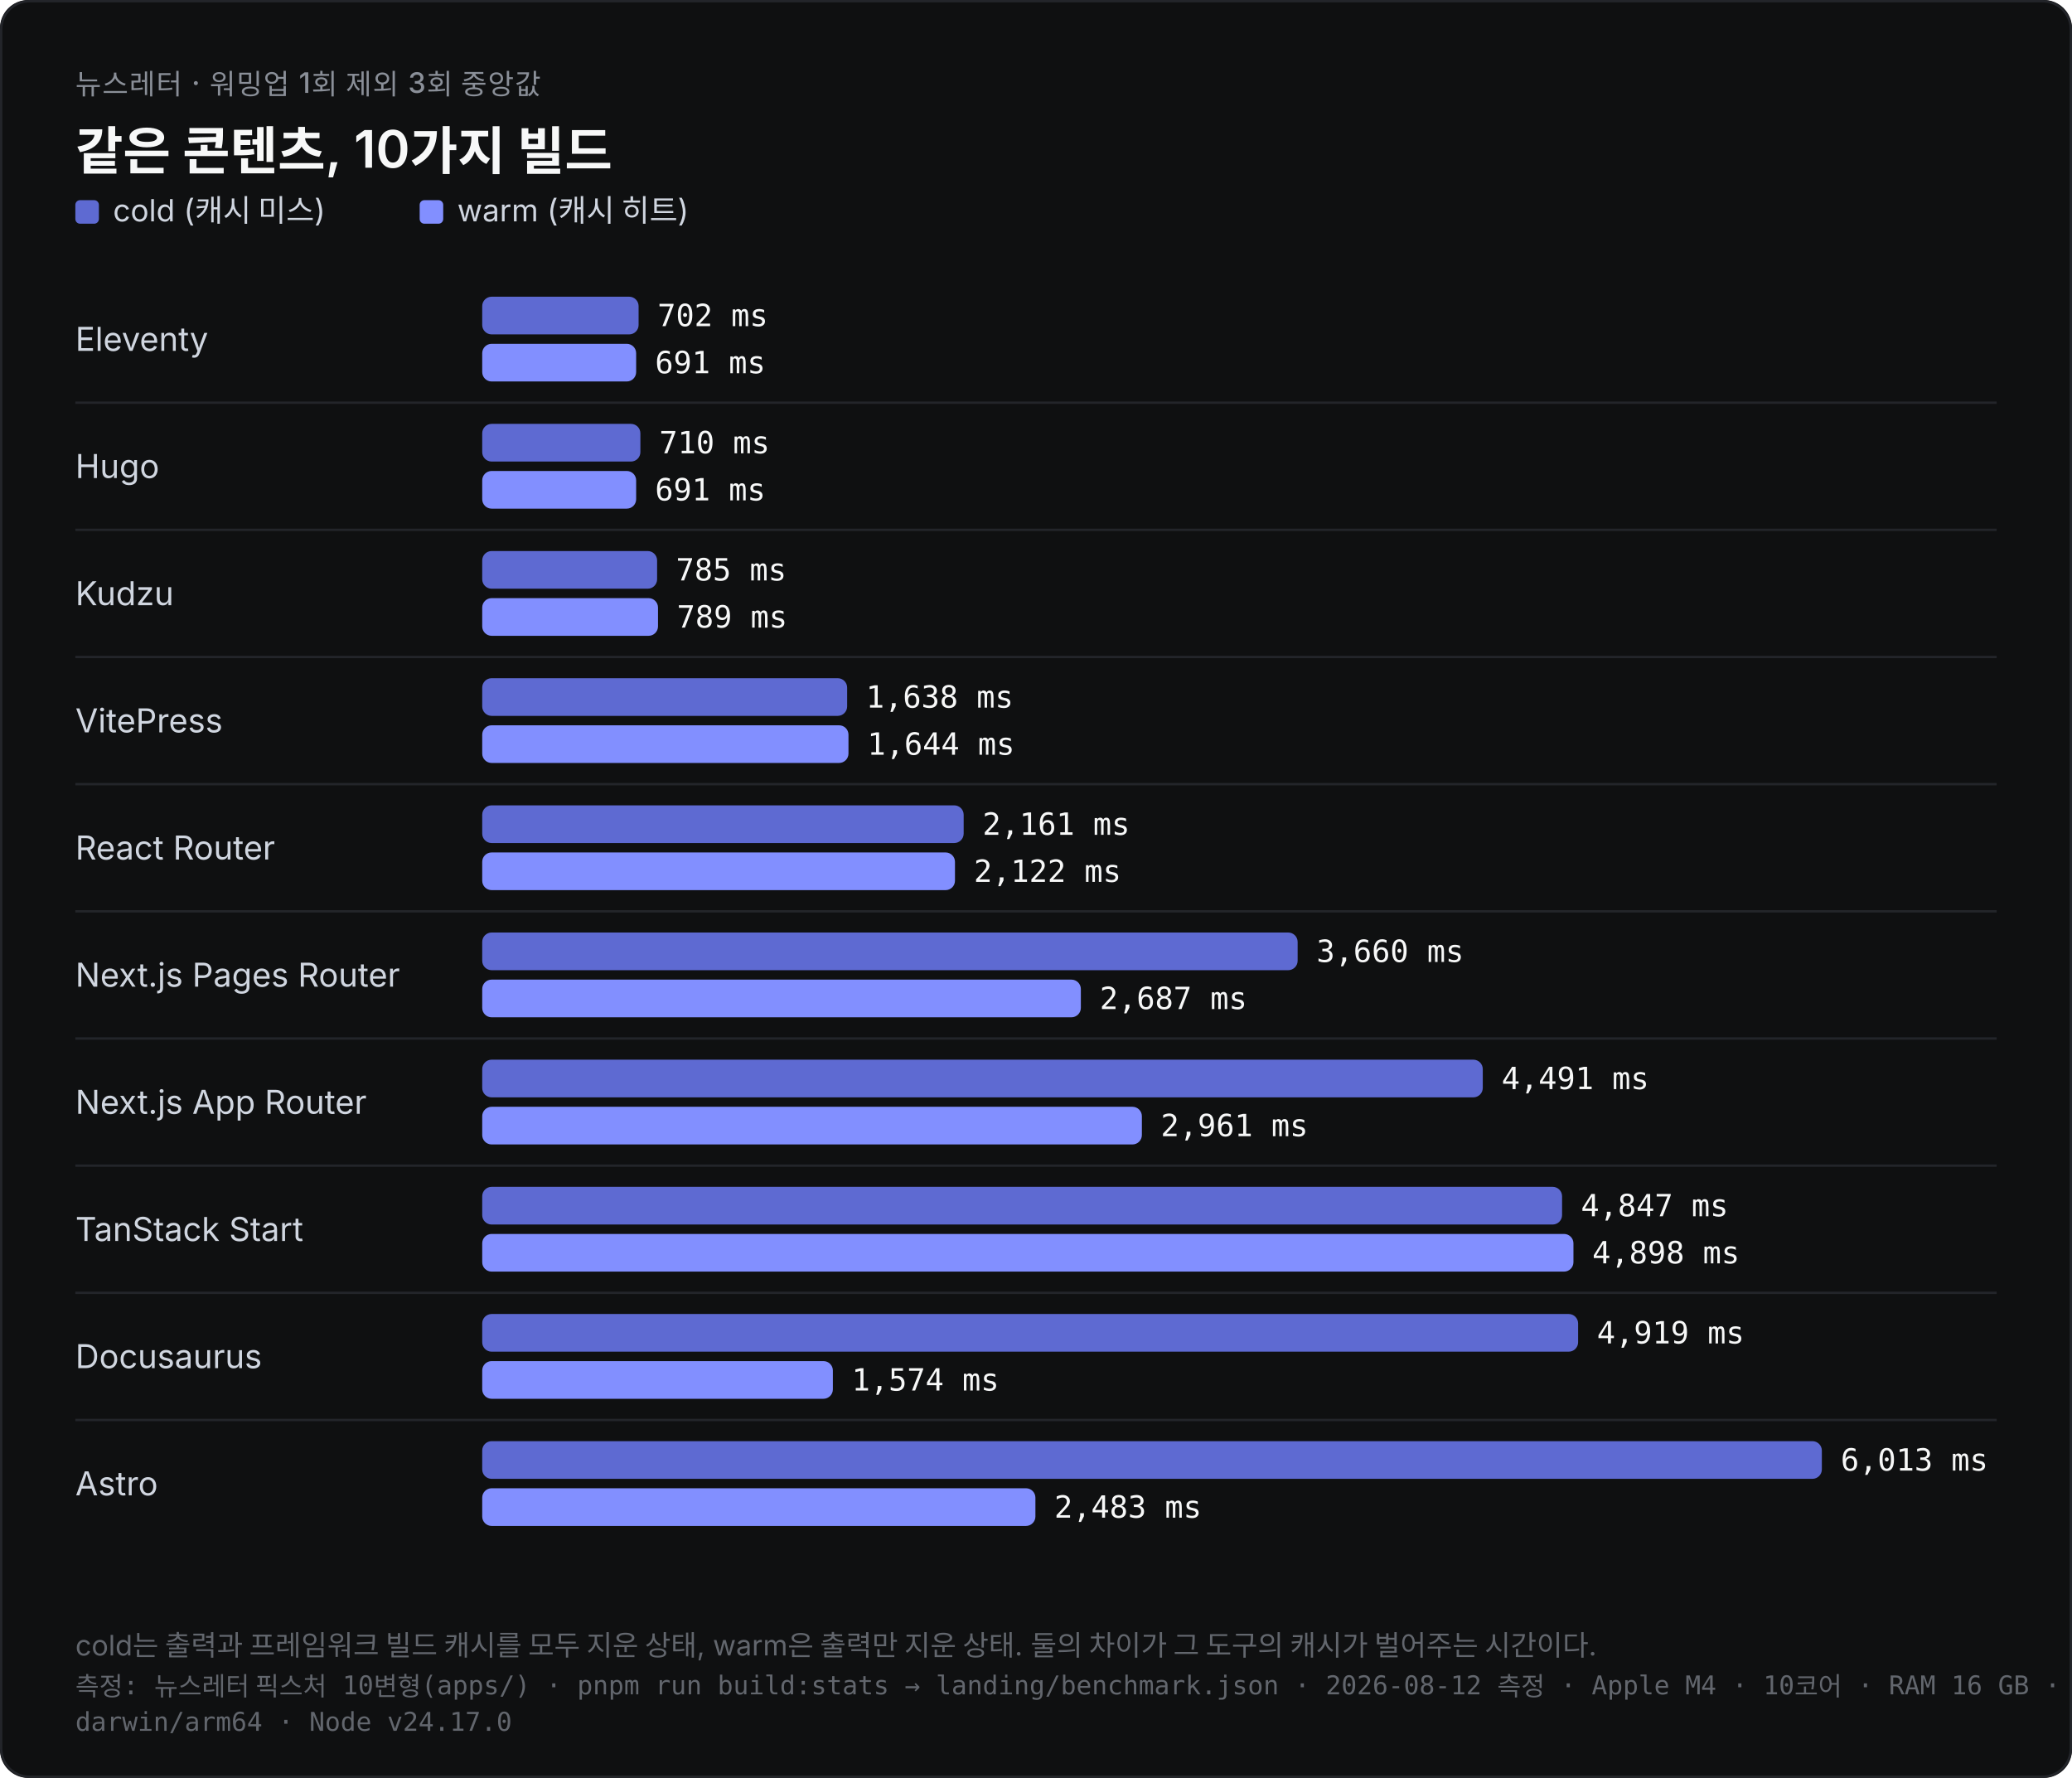
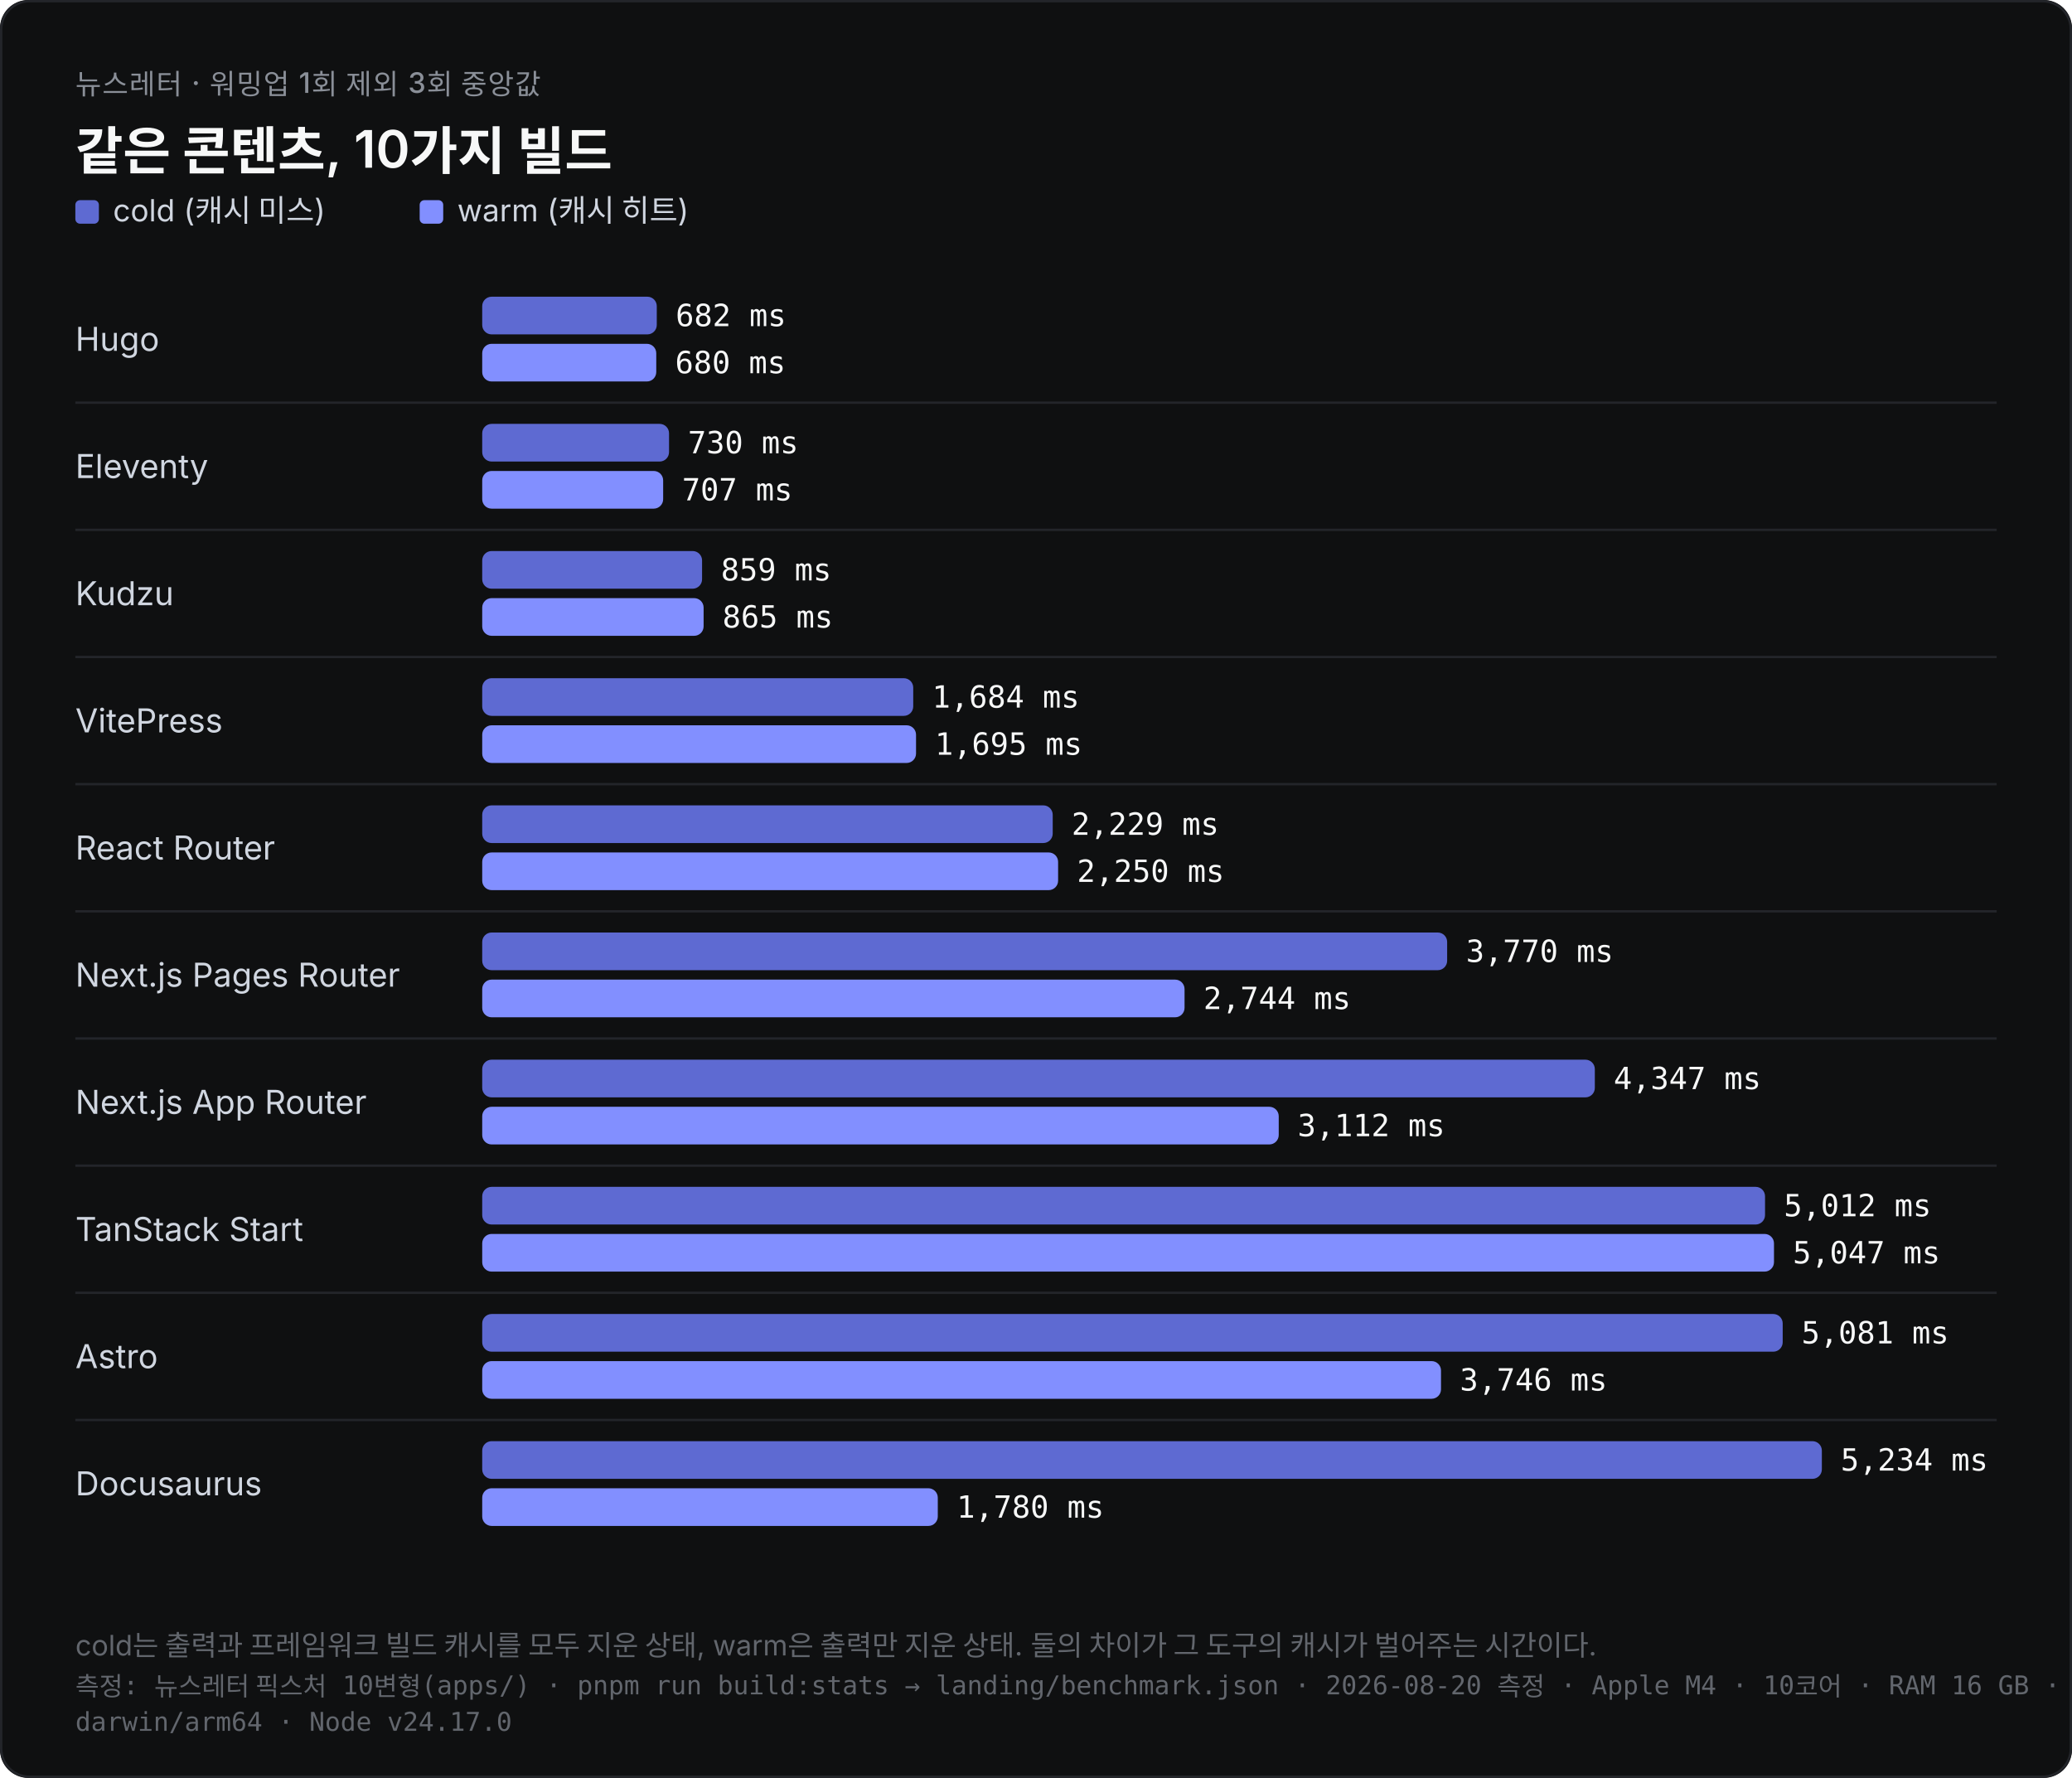
<svg xmlns="http://www.w3.org/2000/svg" width="880" height="755" viewBox="0 0 880 755" role="img" aria-label="같은 콘텐츠, 10가지 빌드">
  <rect x="0" y="0" width="880" height="755" rx="12" fill="#010102" />
  <rect x="0.5" y="0.5" width="879" height="754" rx="12" fill="#0f1011" stroke="#23252a" stroke-width="1" />
  <text x="32" y="40" font-family="-apple-system, BlinkMacSystemFont, 'SF Pro Display', 'Segoe UI', Inter, Roboto, sans-serif" font-size="12" font-weight="500" fill="#8a8f98" letter-spacing="0.4">뉴스레터 · 워밍업 1회 제외 3회 중앙값</text>
  <text x="32" y="72" font-family="-apple-system, BlinkMacSystemFont, 'SF Pro Display', 'Segoe UI', Inter, Roboto, sans-serif" font-size="22" font-weight="600" fill="#f7f8f8">같은 콘텐츠, 10가지 빌드</text>
  <rect x="32" y="85" width="10" height="10" rx="2" fill="#5e6ad2" />
  <text x="48" y="94" font-family="-apple-system, BlinkMacSystemFont, 'SF Pro Display', 'Segoe UI', Inter, Roboto, sans-serif" font-size="13" font-weight="400" fill="#d0d6e0">cold (캐시 미스)</text>
  <rect x="178.24" y="85" width="10" height="10" rx="2" fill="#828fff" />
  <text x="194.24" y="94" font-family="-apple-system, BlinkMacSystemFont, 'SF Pro Display', 'Segoe UI', Inter, Roboto, sans-serif" font-size="13" font-weight="400" fill="#d0d6e0">warm (캐시 히트)</text>
-   <text x="32" y="149" font-family="-apple-system, BlinkMacSystemFont, 'SF Pro Display', 'Segoe UI', Inter, Roboto, sans-serif" font-size="14" font-weight="400" fill="#d0d6e0">Eleventy</text>
-   <rect x="204.8" y="126" width="66.42" height="16" rx="4" fill="#5e6ad2" />
-   <text x="279.224" y="138.5" font-family="ui-monospace, SFMono-Regular, 'SF Mono', Menlo, monospace" font-size="13" font-weight="400" fill="#f7f8f8">702 ms</text>
-   <rect x="204.8" y="146" width="65.38" height="16" rx="4" fill="#828fff" />
-   <text x="278.184" y="158.5" font-family="ui-monospace, SFMono-Regular, 'SF Mono', Menlo, monospace" font-size="13" font-weight="400" fill="#f7f8f8">691 ms</text>
+   <text x="32" y="149" font-family="-apple-system, BlinkMacSystemFont, 'SF Pro Display', 'Segoe UI', Inter, Roboto, sans-serif" font-size="14" font-weight="400" fill="#d0d6e0">Hugo</text>
+   <rect x="204.8" y="126" width="74.14" height="16" rx="4" fill="#5e6ad2" />
+   <text x="286.937" y="138.5" font-family="ui-monospace, SFMono-Regular, 'SF Mono', Menlo, monospace" font-size="13" font-weight="400" fill="#f7f8f8">682 ms</text>
+   <rect x="204.8" y="146" width="73.92" height="16" rx="4" fill="#828fff" />
+   <text x="286.719" y="158.5" font-family="ui-monospace, SFMono-Regular, 'SF Mono', Menlo, monospace" font-size="13" font-weight="400" fill="#f7f8f8">680 ms</text>
  <line x1="32" y1="171" x2="848" y2="171" stroke="#23252a" stroke-width="1" />
-   <text x="32" y="203" font-family="-apple-system, BlinkMacSystemFont, 'SF Pro Display', 'Segoe UI', Inter, Roboto, sans-serif" font-size="14" font-weight="400" fill="#d0d6e0">Hugo</text>
-   <rect x="204.8" y="180" width="67.18" height="16" rx="4" fill="#5e6ad2" />
-   <text x="279.981" y="192.5" font-family="ui-monospace, SFMono-Regular, 'SF Mono', Menlo, monospace" font-size="13" font-weight="400" fill="#f7f8f8">710 ms</text>
-   <rect x="204.8" y="200" width="65.38" height="16" rx="4" fill="#828fff" />
-   <text x="278.184" y="212.5" font-family="ui-monospace, SFMono-Regular, 'SF Mono', Menlo, monospace" font-size="13" font-weight="400" fill="#f7f8f8">691 ms</text>
+   <text x="32" y="203" font-family="-apple-system, BlinkMacSystemFont, 'SF Pro Display', 'Segoe UI', Inter, Roboto, sans-serif" font-size="14" font-weight="400" fill="#d0d6e0">Eleventy</text>
+   <rect x="204.8" y="180" width="79.35" height="16" rx="4" fill="#5e6ad2" />
+   <text x="292.154" y="192.5" font-family="ui-monospace, SFMono-Regular, 'SF Mono', Menlo, monospace" font-size="13" font-weight="400" fill="#f7f8f8">730 ms</text>
+   <rect x="204.8" y="200" width="76.85" height="16" rx="4" fill="#828fff" />
+   <text x="289.654" y="212.5" font-family="ui-monospace, SFMono-Regular, 'SF Mono', Menlo, monospace" font-size="13" font-weight="400" fill="#f7f8f8">707 ms</text>
  <line x1="32" y1="225" x2="848" y2="225" stroke="#23252a" stroke-width="1" />
  <text x="32" y="257" font-family="-apple-system, BlinkMacSystemFont, 'SF Pro Display', 'Segoe UI', Inter, Roboto, sans-serif" font-size="14" font-weight="400" fill="#d0d6e0">Kudzu</text>
-   <rect x="204.8" y="234" width="74.28" height="16" rx="4" fill="#5e6ad2" />
-   <text x="287.078" y="246.5" font-family="ui-monospace, SFMono-Regular, 'SF Mono', Menlo, monospace" font-size="13" font-weight="400" fill="#f7f8f8">785 ms</text>
-   <rect x="204.8" y="254" width="74.66" height="16" rx="4" fill="#828fff" />
-   <text x="287.456" y="266.5" font-family="ui-monospace, SFMono-Regular, 'SF Mono', Menlo, monospace" font-size="13" font-weight="400" fill="#f7f8f8">789 ms</text>
+   <rect x="204.8" y="234" width="93.38" height="16" rx="4" fill="#5e6ad2" />
+   <text x="306.177" y="246.5" font-family="ui-monospace, SFMono-Regular, 'SF Mono', Menlo, monospace" font-size="13" font-weight="400" fill="#f7f8f8">859 ms</text>
+   <rect x="204.8" y="254" width="94.03" height="16" rx="4" fill="#828fff" />
+   <text x="306.829" y="266.5" font-family="ui-monospace, SFMono-Regular, 'SF Mono', Menlo, monospace" font-size="13" font-weight="400" fill="#f7f8f8">865 ms</text>
  <line x1="32" y1="279" x2="848" y2="279" stroke="#23252a" stroke-width="1" />
  <text x="32" y="311" font-family="-apple-system, BlinkMacSystemFont, 'SF Pro Display', 'Segoe UI', Inter, Roboto, sans-serif" font-size="14" font-weight="400" fill="#d0d6e0">VitePress</text>
-   <rect x="204.8" y="288" width="154.99" height="16" rx="4" fill="#5e6ad2" />
-   <text x="367.79" y="300.5" font-family="ui-monospace, SFMono-Regular, 'SF Mono', Menlo, monospace" font-size="13" font-weight="400" fill="#f7f8f8">1,638 ms</text>
-   <rect x="204.8" y="308" width="155.56" height="16" rx="4" fill="#828fff" />
-   <text x="368.358" y="320.5" font-family="ui-monospace, SFMono-Regular, 'SF Mono', Menlo, monospace" font-size="13" font-weight="400" fill="#f7f8f8">1,644 ms</text>
+   <rect x="204.8" y="288" width="183.06" height="16" rx="4" fill="#5e6ad2" />
+   <text x="395.859" y="300.5" font-family="ui-monospace, SFMono-Regular, 'SF Mono', Menlo, monospace" font-size="13" font-weight="400" fill="#f7f8f8">1,684 ms</text>
+   <rect x="204.8" y="308" width="184.25" height="16" rx="4" fill="#828fff" />
+   <text x="397.054" y="320.5" font-family="ui-monospace, SFMono-Regular, 'SF Mono', Menlo, monospace" font-size="13" font-weight="400" fill="#f7f8f8">1,695 ms</text>
  <line x1="32" y1="333" x2="848" y2="333" stroke="#23252a" stroke-width="1" />
  <text x="32" y="365" font-family="-apple-system, BlinkMacSystemFont, 'SF Pro Display', 'Segoe UI', Inter, Roboto, sans-serif" font-size="14" font-weight="400" fill="#d0d6e0">React Router</text>
-   <rect x="204.8" y="342" width="204.48" height="16" rx="4" fill="#5e6ad2" />
-   <text x="417.277" y="354.5" font-family="ui-monospace, SFMono-Regular, 'SF Mono', Menlo, monospace" font-size="13" font-weight="400" fill="#f7f8f8">2,161 ms</text>
-   <rect x="204.8" y="362" width="200.79" height="16" rx="4" fill="#828fff" />
-   <text x="413.587" y="374.5" font-family="ui-monospace, SFMono-Regular, 'SF Mono', Menlo, monospace" font-size="13" font-weight="400" fill="#f7f8f8">2,122 ms</text>
+   <rect x="204.8" y="342" width="242.3" height="16" rx="4" fill="#5e6ad2" />
+   <text x="455.103" y="354.5" font-family="ui-monospace, SFMono-Regular, 'SF Mono', Menlo, monospace" font-size="13" font-weight="400" fill="#f7f8f8">2,229 ms</text>
+   <rect x="204.8" y="362" width="244.59" height="16" rx="4" fill="#828fff" />
+   <text x="457.385" y="374.5" font-family="ui-monospace, SFMono-Regular, 'SF Mono', Menlo, monospace" font-size="13" font-weight="400" fill="#f7f8f8">2,250 ms</text>
  <line x1="32" y1="387" x2="848" y2="387" stroke="#23252a" stroke-width="1" />
  <text x="32" y="419" font-family="-apple-system, BlinkMacSystemFont, 'SF Pro Display', 'Segoe UI', Inter, Roboto, sans-serif" font-size="14" font-weight="400" fill="#d0d6e0">Next.js Pages Router</text>
-   <rect x="204.8" y="396" width="346.32" height="16" rx="4" fill="#5e6ad2" />
-   <text x="559.115" y="408.5" font-family="ui-monospace, SFMono-Regular, 'SF Mono', Menlo, monospace" font-size="13" font-weight="400" fill="#f7f8f8">3,660 ms</text>
-   <rect x="204.8" y="416" width="254.25" height="16" rx="4" fill="#828fff" />
-   <text x="467.048" y="428.5" font-family="ui-monospace, SFMono-Regular, 'SF Mono', Menlo, monospace" font-size="13" font-weight="400" fill="#f7f8f8">2,687 ms</text>
+   <rect x="204.8" y="396" width="409.82" height="16" rx="4" fill="#5e6ad2" />
+   <text x="622.616" y="408.5" font-family="ui-monospace, SFMono-Regular, 'SF Mono', Menlo, monospace" font-size="13" font-weight="400" fill="#f7f8f8">3,770 ms</text>
+   <rect x="204.8" y="416" width="298.29" height="16" rx="4" fill="#828fff" />
+   <text x="511.085" y="428.5" font-family="ui-monospace, SFMono-Regular, 'SF Mono', Menlo, monospace" font-size="13" font-weight="400" fill="#f7f8f8">2,744 ms</text>
  <line x1="32" y1="441" x2="848" y2="441" stroke="#23252a" stroke-width="1" />
  <text x="32" y="473" font-family="-apple-system, BlinkMacSystemFont, 'SF Pro Display', 'Segoe UI', Inter, Roboto, sans-serif" font-size="14" font-weight="400" fill="#d0d6e0">Next.js App Router</text>
-   <rect x="204.8" y="450" width="424.95" height="16" rx="4" fill="#5e6ad2" />
-   <text x="637.746" y="462.5" font-family="ui-monospace, SFMono-Regular, 'SF Mono', Menlo, monospace" font-size="13" font-weight="400" fill="#f7f8f8">4,491 ms</text>
-   <rect x="204.8" y="470" width="280.17" height="16" rx="4" fill="#828fff" />
-   <text x="492.975" y="482.5" font-family="ui-monospace, SFMono-Regular, 'SF Mono', Menlo, monospace" font-size="13" font-weight="400" fill="#f7f8f8">2,961 ms</text>
+   <rect x="204.8" y="450" width="472.54" height="16" rx="4" fill="#5e6ad2" />
+   <text x="685.339" y="462.5" font-family="ui-monospace, SFMono-Regular, 'SF Mono', Menlo, monospace" font-size="13" font-weight="400" fill="#f7f8f8">4,347 ms</text>
+   <rect x="204.8" y="470" width="338.29" height="16" rx="4" fill="#828fff" />
+   <text x="551.089" y="482.5" font-family="ui-monospace, SFMono-Regular, 'SF Mono', Menlo, monospace" font-size="13" font-weight="400" fill="#f7f8f8">3,112 ms</text>
  <line x1="32" y1="495" x2="848" y2="495" stroke="#23252a" stroke-width="1" />
  <text x="32" y="527" font-family="-apple-system, BlinkMacSystemFont, 'SF Pro Display', 'Segoe UI', Inter, Roboto, sans-serif" font-size="14" font-weight="400" fill="#d0d6e0">TanStack Start</text>
-   <rect x="204.8" y="504" width="458.63" height="16" rx="4" fill="#5e6ad2" />
-   <text x="671.431" y="516.5" font-family="ui-monospace, SFMono-Regular, 'SF Mono', Menlo, monospace" font-size="13" font-weight="400" fill="#f7f8f8">4,847 ms</text>
-   <rect x="204.8" y="524" width="463.46" height="16" rx="4" fill="#828fff" />
-   <text x="676.257" y="536.5" font-family="ui-monospace, SFMono-Regular, 'SF Mono', Menlo, monospace" font-size="13" font-weight="400" fill="#f7f8f8">4,898 ms</text>
+   <rect x="204.8" y="504" width="544.83" height="16" rx="4" fill="#5e6ad2" />
+   <text x="757.628" y="516.5" font-family="ui-monospace, SFMono-Regular, 'SF Mono', Menlo, monospace" font-size="13" font-weight="400" fill="#f7f8f8">5,012 ms</text>
+   <rect x="204.8" y="524" width="548.63" height="16" rx="4" fill="#828fff" />
+   <text x="761.432" y="536.5" font-family="ui-monospace, SFMono-Regular, 'SF Mono', Menlo, monospace" font-size="13" font-weight="400" fill="#f7f8f8">5,047 ms</text>
  <line x1="32" y1="549" x2="848" y2="549" stroke="#23252a" stroke-width="1" />
-   <text x="32" y="581" font-family="-apple-system, BlinkMacSystemFont, 'SF Pro Display', 'Segoe UI', Inter, Roboto, sans-serif" font-size="14" font-weight="400" fill="#d0d6e0">Docusaurus</text>
-   <rect x="204.8" y="558" width="465.44" height="16" rx="4" fill="#5e6ad2" />
-   <text x="678.244" y="570.5" font-family="ui-monospace, SFMono-Regular, 'SF Mono', Menlo, monospace" font-size="13" font-weight="400" fill="#f7f8f8">4,919 ms</text>
-   <rect x="204.8" y="578" width="148.93" height="16" rx="4" fill="#828fff" />
-   <text x="361.734" y="590.5" font-family="ui-monospace, SFMono-Regular, 'SF Mono', Menlo, monospace" font-size="13" font-weight="400" fill="#f7f8f8">1,574 ms</text>
+   <text x="32" y="581" font-family="-apple-system, BlinkMacSystemFont, 'SF Pro Display', 'Segoe UI', Inter, Roboto, sans-serif" font-size="14" font-weight="400" fill="#d0d6e0">Astro</text>
+   <rect x="204.8" y="558" width="552.33" height="16" rx="4" fill="#5e6ad2" />
+   <text x="765.128" y="570.5" font-family="ui-monospace, SFMono-Regular, 'SF Mono', Menlo, monospace" font-size="13" font-weight="400" fill="#f7f8f8">5,081 ms</text>
+   <rect x="204.8" y="578" width="407.21" height="16" rx="4" fill="#828fff" />
+   <text x="620.008" y="590.5" font-family="ui-monospace, SFMono-Regular, 'SF Mono', Menlo, monospace" font-size="13" font-weight="400" fill="#f7f8f8">3,746 ms</text>
  <line x1="32" y1="603" x2="848" y2="603" stroke="#23252a" stroke-width="1" />
-   <text x="32" y="635" font-family="-apple-system, BlinkMacSystemFont, 'SF Pro Display', 'Segoe UI', Inter, Roboto, sans-serif" font-size="14" font-weight="400" fill="#d0d6e0">Astro</text>
+   <text x="32" y="635" font-family="-apple-system, BlinkMacSystemFont, 'SF Pro Display', 'Segoe UI', Inter, Roboto, sans-serif" font-size="14" font-weight="400" fill="#d0d6e0">Docusaurus</text>
  <rect x="204.8" y="612" width="568.96" height="16" rx="4" fill="#5e6ad2" />
-   <text x="781.76" y="624.5" font-family="ui-monospace, SFMono-Regular, 'SF Mono', Menlo, monospace" font-size="13" font-weight="400" fill="#f7f8f8">6,013 ms</text>
-   <rect x="204.8" y="632" width="234.95" height="16" rx="4" fill="#828fff" />
-   <text x="447.746" y="644.5" font-family="ui-monospace, SFMono-Regular, 'SF Mono', Menlo, monospace" font-size="13" font-weight="400" fill="#f7f8f8">2,483 ms</text>
-   <text x="32" y="720" font-family="ui-monospace, SFMono-Regular, 'SF Mono', Menlo, monospace" font-size="11" font-weight="400" fill="#62666d">측정: 뉴스레터 픽스처 10변형(apps/) · pnpm run build:stats → landing/benchmark.json · 2026-08-12 측정 · Apple M4 · 10코어 · RAM 16 GB ·</text>
+   <text x="781.76" y="624.5" font-family="ui-monospace, SFMono-Regular, 'SF Mono', Menlo, monospace" font-size="13" font-weight="400" fill="#f7f8f8">5,234 ms</text>
+   <rect x="204.8" y="632" width="193.49" height="16" rx="4" fill="#828fff" />
+   <text x="406.294" y="644.5" font-family="ui-monospace, SFMono-Regular, 'SF Mono', Menlo, monospace" font-size="13" font-weight="400" fill="#f7f8f8">1,780 ms</text>
+   <text x="32" y="720" font-family="ui-monospace, SFMono-Regular, 'SF Mono', Menlo, monospace" font-size="11" font-weight="400" fill="#62666d">측정: 뉴스레터 픽스처 10변형(apps/) · pnpm run build:stats → landing/benchmark.json · 2026-08-20 측정 · Apple M4 · 10코어 · RAM 16 GB ·</text>
  <text x="32" y="735" font-family="ui-monospace, SFMono-Regular, 'SF Mono', Menlo, monospace" font-size="11" font-weight="400" fill="#62666d">darwin/arm64 · Node v24.17.0</text>
  <text x="32" y="703" font-family="-apple-system, BlinkMacSystemFont, 'SF Pro Display', 'Segoe UI', Inter, Roboto, sans-serif" font-size="12" font-weight="400" fill="#62666d">cold는 출력과 프레임워크 빌드 캐시를 모두 지운 상태, warm은 출력만 지운 상태. 둘의 차이가 그 도구의 캐시가 벌어주는 시간이다.</text>
</svg>
